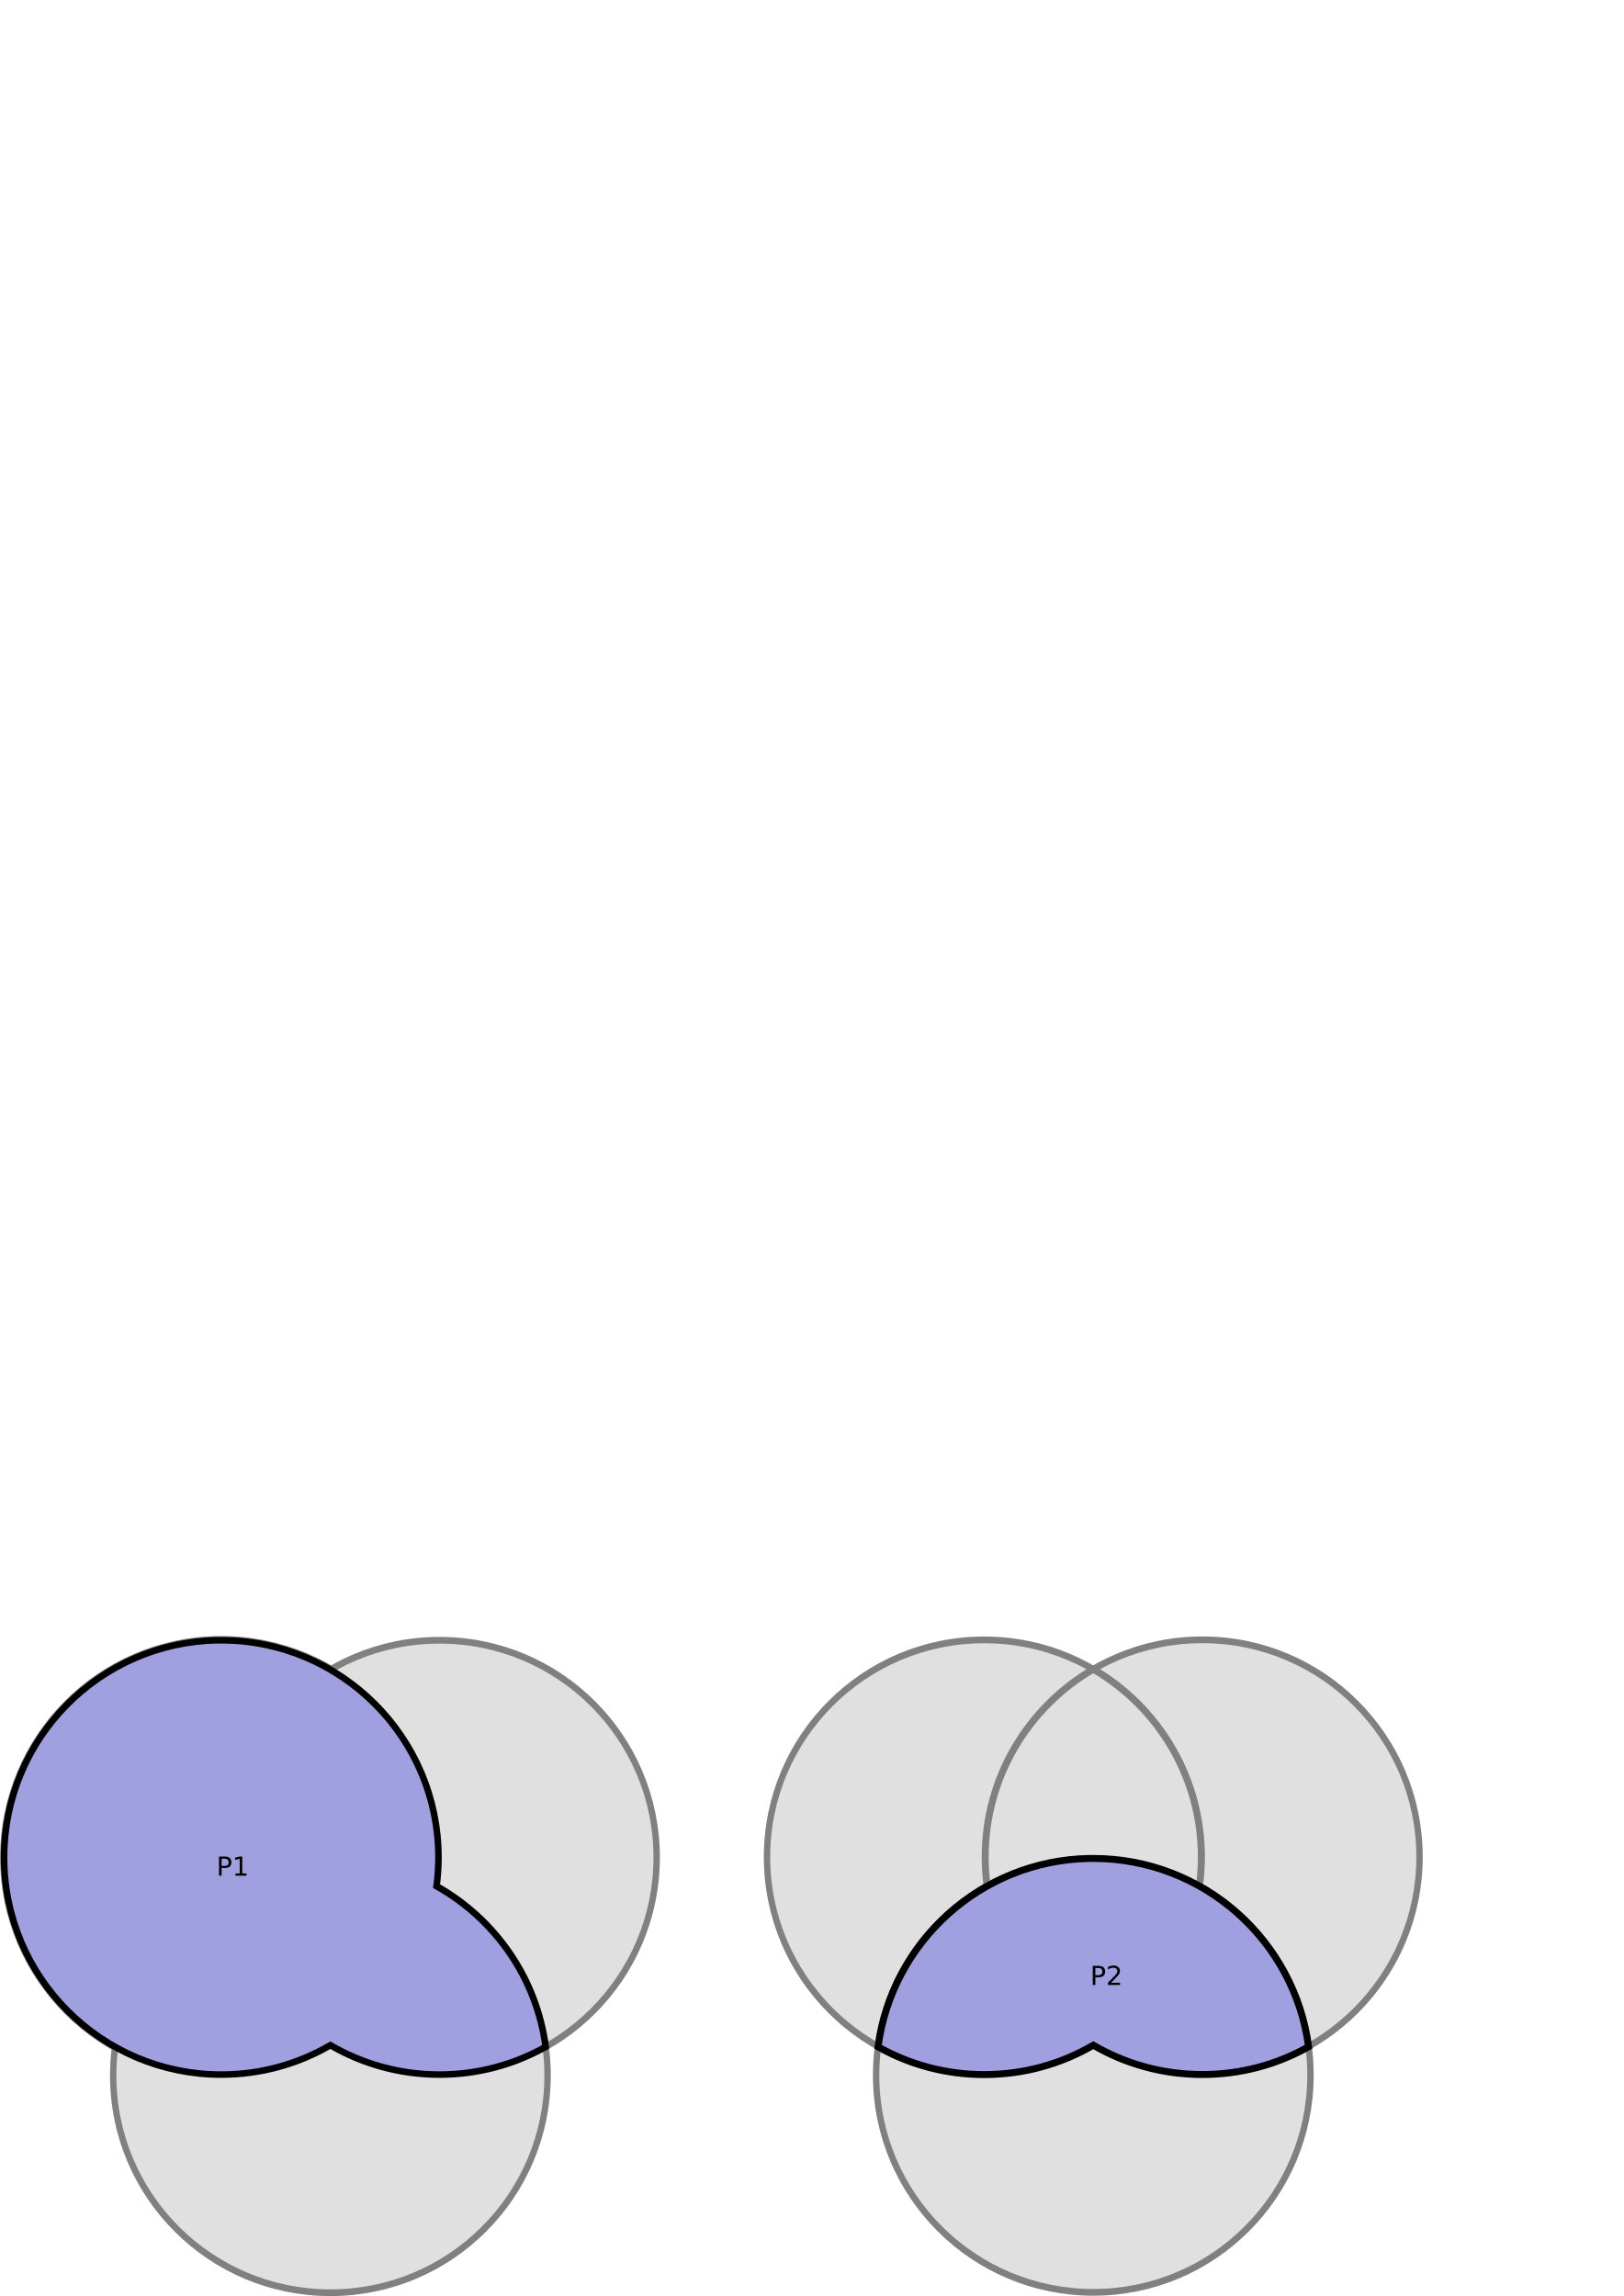
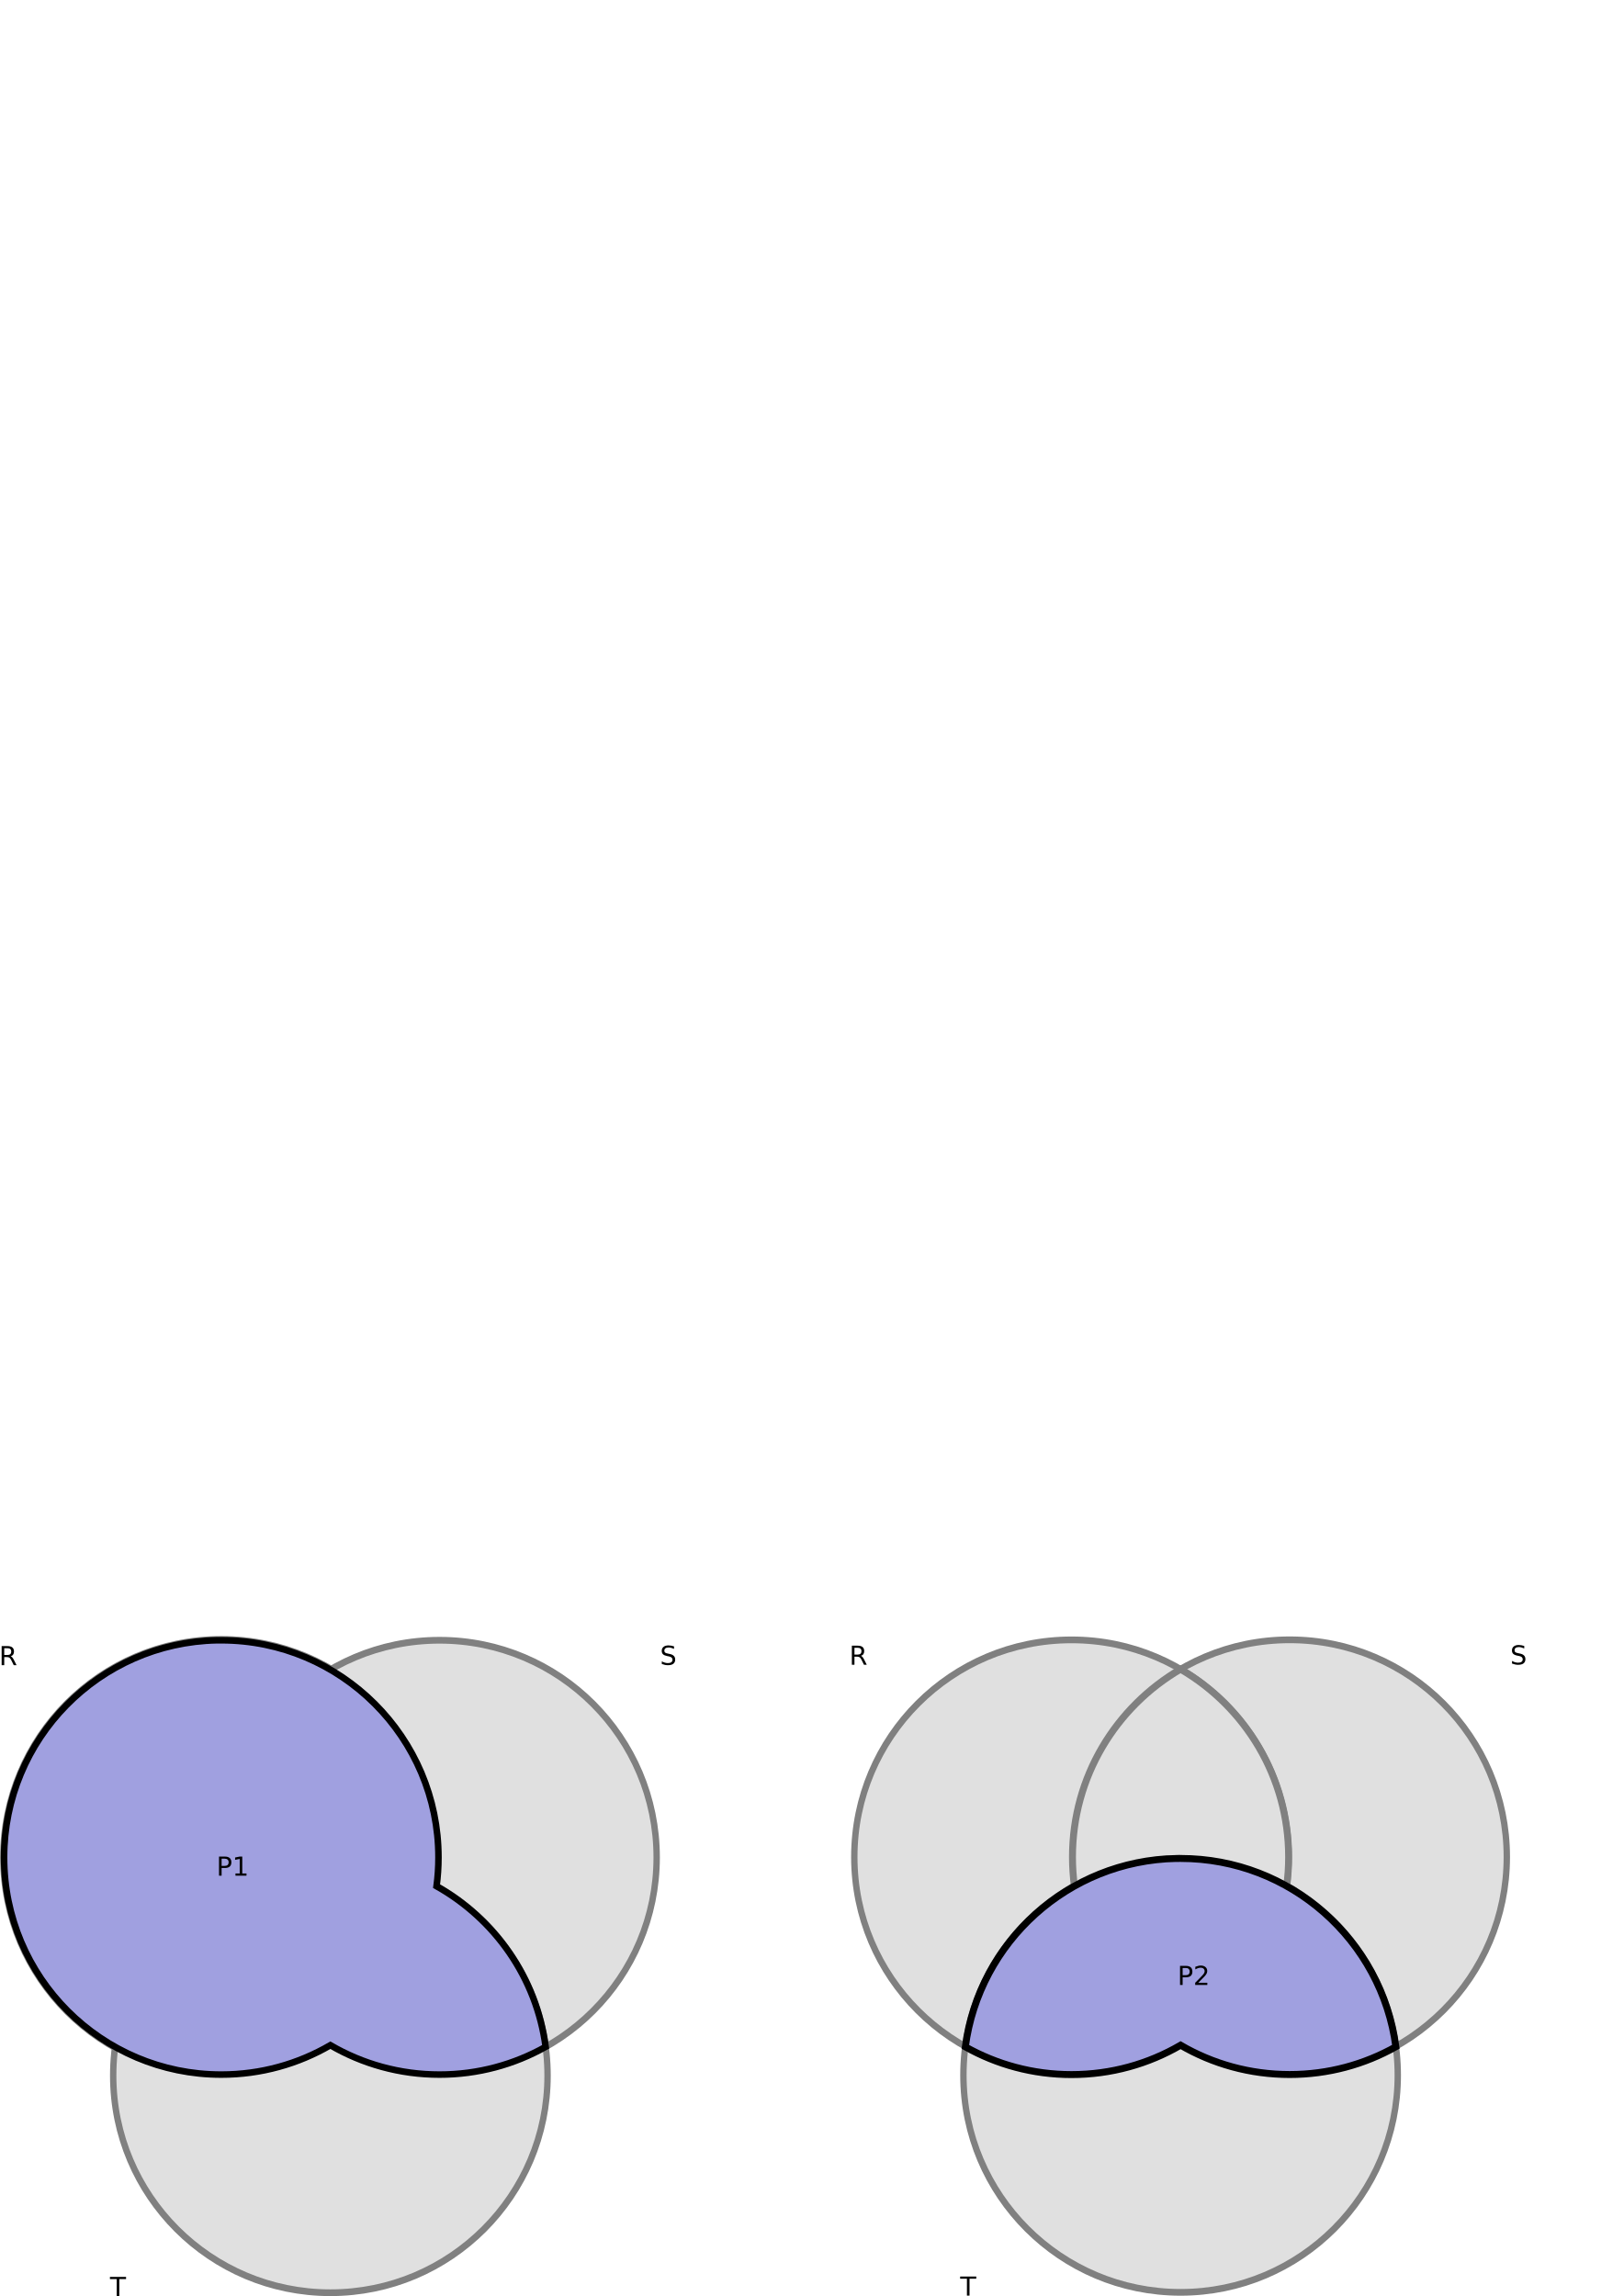
- <svg xmlns="http://www.w3.org/2000/svg" width="744.094" height="1052.362" id="svg1524">
-   <defs id="defs1526" />
+ <svg xmlns="http://www.w3.org/2000/svg" width="744.094" height="1052.362" id="svg1524" version="1.1">
+   <defs id="defs1526">
+     </defs>
  <g id="layer1">
-     <path style="fill:#e0e0e0;fill-opacity:1;fill-rule:nonzero;stroke:#808080;stroke-width:3.185;stroke-miterlimit:4;stroke-dasharray:none;stroke-opacity:1" id="path2209" d="M 411.429 438.076 A 108.571 102.857 0 1 1  194.286,438.076 A 108.571 102.857 0 1 1  411.429 438.076 z" transform="matrix(0.916714,0,0,0.967644,273.3666,427.2291)" />
-     <path style="fill:#e0e0e0;fill-opacity:1;fill-rule:nonzero;stroke:#808080;stroke-width:3.185;stroke-miterlimit:4;stroke-dasharray:none;stroke-opacity:1" id="path2211" d="M 411.429 438.076 A 108.571 102.857 0 1 1  194.286,438.076 A 108.571 102.857 0 1 1  411.429 438.076 z" transform="matrix(0.916714,0,0,0.967643,173.3956,427.2584)" />
+     <path style="fill:#e0e0e0;fill-opacity:1;fill-rule:nonzero;stroke:#808080;stroke-width:3.185;stroke-miterlimit:4;stroke-opacity:1;stroke-dasharray:none" id="path2209" d="m 411.429,438.076 a 108.571,102.857 0 1 1 -217.143,0 108.571,102.857 0 1 1 217.143,0 z" transform="matrix(0.916714,0,0,0.967644,313.3666,427.2291)" />
+     <path style="fill:#e0e0e0;fill-opacity:1;fill-rule:nonzero;stroke:#808080;stroke-width:3.185;stroke-miterlimit:4;stroke-opacity:1;stroke-dasharray:none" id="path2211" d="m 411.429,438.076 a 108.571,102.857 0 1 1 -217.143,0 108.571,102.857 0 1 1 217.143,0 z" transform="matrix(0.916714,0,0,0.967643,213.3956,427.2584)" />
    <path style="opacity:1;fill:#a0a0e0;fill-opacity:1;fill-rule:nonzero;stroke:#808080;stroke-width:3.982;stroke-miterlimit:4;stroke-dasharray:none;stroke-opacity:1" id="path1318" d="M 411.429 438.076 A 108.571 102.857 0 1 1  194.286,438.076 A 108.571 102.857 0 1 1  411.429 438.076 z" transform="matrix(0.916714,0,0,0.967643,-176.2294,427.4314)" />
    <path style="opacity:1;fill:#e0e0e0;fill-opacity:1;fill-rule:nonzero;stroke:#808080;stroke-width:3.185;stroke-miterlimit:4;stroke-dasharray:none;stroke-opacity:1" id="path1316" d="M 411.429 438.076 A 108.571 102.857 0 1 1  194.286,438.076 A 108.571 102.857 0 1 1  411.429 438.076 z" transform="matrix(0.916714,0,0,0.967644,-76.22944,427.4312)" />
    <path style="opacity:1;fill:#e0e0e0;fill-opacity:1;fill-rule:nonzero;stroke:#808080;stroke-width:3.185;stroke-miterlimit:4;stroke-dasharray:none;stroke-opacity:1" id="path1320" d="M 411.429 438.076 A 108.571 102.857 0 1 1  194.286,438.076 A 108.571 102.857 0 1 1  411.429 438.076 z" transform="matrix(0.916714,0,0,0.967643,-126.2294,527.4316)" />
-     <path style="opacity:1;fill:#e0e0e0;fill-opacity:1;fill-rule:nonzero;stroke:#808080;stroke-width:3.185;stroke-miterlimit:4;stroke-dasharray:none;stroke-opacity:1" id="path1314" d="M 411.429 438.076 A 108.571 102.857 0 1 1  194.286,438.076 A 108.571 102.857 0 1 1  411.429 438.076 z" transform="matrix(0.916714,0,0,0.967643,223.3956,527.2586)" />
-     <path style="opacity:1;fill:#e0e0e0;fill-opacity:1;fill-rule:nonzero;stroke:#808080;stroke-width:3.185;stroke-miterlimit:4;stroke-dasharray:none;stroke-opacity:1" d="M 501.014,765.067 C 471.397,782.316 451.483,814.407 451.483,851.13 C 451.483,887.868 471.407,919.98 501.046,937.224 C 530.651,919.972 550.546,887.874 550.546,851.161 C 550.546,814.438 530.633,782.316 501.014,765.067 z " id="path2346" />
-     <g id="g1337" transform="translate(-50.00014,600.1731)" style="fill:#a0a0e0;fill-opacity:1;stroke:#000000;stroke-width:3;stroke-miterlimit:4;stroke-dasharray:none;stroke-opacity:1;opacity:1">
-       <path style="opacity:1;fill:#a0a0e0;fill-opacity:1;fill-rule:nonzero;stroke:#000000;stroke-width:3.185;stroke-miterlimit:4;stroke-dasharray:none;stroke-opacity:1" d="M 549.094,251.812 C 499.486,252.756 458.743,290.055 452.375,338.156 C 466.768,346.248 483.355,350.875 501.031,350.875 C 519.257,350.875 536.334,345.971 551.031,337.406 C 565.716,345.95 582.798,350.844 601,350.844 C 618.686,350.844 635.289,346.224 649.688,338.125 C 643.224,289.417 601.496,251.812 551.031,251.812 C 550.387,251.812 549.735,251.8 549.094,251.812 z " transform="translate(4.026177e-5,-0.173025)" id="path1339" />
+     <path style="fill:#e0e0e0;fill-opacity:1;fill-rule:nonzero;stroke:#808080;stroke-width:3.185;stroke-miterlimit:4;stroke-opacity:1;stroke-dasharray:none" id="path1314" d="m 411.429,438.076 a 108.571,102.857 0 1 1 -217.143,0 108.571,102.857 0 1 1 217.143,0 z" transform="matrix(0.916714,0,0,0.967643,263.3956,527.2586)" />
+     <path style="fill:#e0e0e0;fill-opacity:1;fill-rule:nonzero;stroke:#808080;stroke-width:3.185;stroke-miterlimit:4;stroke-opacity:1;stroke-dasharray:none" d="m 541.014,765.067 c -29.618,17.249 -49.531,49.34 -49.531,86.062 0,36.738 19.924,68.85 49.562,86.094 29.606,-17.252 49.5,-49.349 49.5,-86.062 0,-36.723 -19.912,-68.845 -49.531,-86.094 z" id="path2346" />
+     <g id="g1337" transform="translate(-10.00014,600.1731)" style="fill:#a0a0e0;fill-opacity:1;stroke:#000000;stroke-width:3;stroke-miterlimit:4;stroke-opacity:1;stroke-dasharray:none">
+       <path style="fill:#a0a0e0;fill-opacity:1;fill-rule:nonzero;stroke:#000000;stroke-width:3.185;stroke-miterlimit:4;stroke-opacity:1;stroke-dasharray:none" d="m 549.094,251.812 c -49.608,0.944 -90.351,38.243 -96.719,86.344 14.393,8.091 30.98,12.719 48.656,12.719 18.226,0 35.302,-4.904 50,-13.469 14.684,8.543 31.767,13.438 49.969,13.438 17.686,0 34.289,-4.619 48.688,-12.719 -6.463,-48.708 -48.191,-86.312 -98.656,-86.312 -0.644,0 -1.297,-0.012 -1.938,0 z" transform="translate(4.026177e-5,-0.173025)" id="path1339" />
    </g>
    <path style="fill:#a0a0e0;fill-opacity:1;fill-rule:nonzero;stroke:#000000;stroke-width:3;stroke-miterlimit:4;stroke-dasharray:none;stroke-opacity:1;opacity:1" d="M 99.466,751.815 C 45.415,752.843 1.873,797.05 1.873,851.346 C 1.873,906.286 46.464,950.877 101.404,950.877 C 119.621,950.877 136.711,945.965 151.404,937.409 C 166.097,945.971 183.183,950.877 201.404,950.877 C 219.077,950.877 235.669,946.247 250.06,938.159 C 245.869,906.496 226.769,879.541 200.06,864.534 C 200.633,860.214 200.935,855.821 200.935,851.346 C 200.935,796.406 156.344,751.815 101.404,751.815 C 100.76,751.815 100.107,751.803 99.466,751.815 z " id="path2203" />
    <text xml:space="preserve" style="font-size:12px;font-style:normal;font-weight:normal;fill:#000000;fill-opacity:1;stroke:none;stroke-width:1px;stroke-linecap:butt;stroke-linejoin:miter;stroke-opacity:1;font-family:Bitstream Vera Sans" x="99.197" y="859.707" id="text2746">
      <tspan id="tspan2748" x="99.197" y="859.707">P1</tspan>
    </text>
-     <text xml:space="preserve" style="font-size:12px;font-style:normal;font-weight:normal;fill:#000000;fill-opacity:1;stroke:none;stroke-width:1px;stroke-linecap:butt;stroke-linejoin:miter;stroke-opacity:1;font-family:Bitstream Vera Sans" x="499.604" y="909.794" id="text2750">
-       <tspan id="tspan2752" x="499.604" y="909.794">P2</tspan>
+     <text xml:space="preserve" style="font-size:12px;font-style:normal;font-weight:normal;fill:#000000;fill-opacity:1;stroke:none;font-family:Bitstream Vera Sans" x="539.604" y="909.794" id="text2750">
+       <tspan id="tspan2752" x="539.604" y="909.794">P2</tspan>
+     </text>
+     <text xml:space="preserve" style="font-size:12px;font-style:normal;font-weight:normal;fill:#000000;fill-opacity:1;stroke:none;font-family:Bitstream Vera Sans" x="50.41" y="1052.362" id="text4003-2">
+       <tspan id="tspan4005-2" x="50.41" y="1052.362">T</tspan>
+     </text>
+     <text xml:space="preserve" style="font-size:12px;font-style:normal;font-weight:normal;fill:#000000;fill-opacity:1;stroke:none;font-family:Bitstream Vera Sans" x="440.035" y="1052.189" id="text4003-37">
+       <tspan id="tspan4005-9" x="440.035" y="1052.189">T</tspan>
+     </text>
+     <text xml:space="preserve" style="font-size:12px;font-style:normal;font-weight:normal;fill:#000000;fill-opacity:1;stroke:none;font-family:Bitstream Vera Sans" x="-0.418" y="763.226" id="text2227">
+       <tspan id="tspan2229" x="-0.418" y="763.226">R</tspan>
+     </text>
+     <text xml:space="preserve" style="font-size:12px;font-style:normal;font-weight:normal;fill:#000000;fill-opacity:1;stroke:none;font-family:Bitstream Vera Sans" x="302.466" y="763.067" id="text2231">
+       <tspan id="tspan2233" x="302.466" y="763.067">S</tspan>
+     </text>
+     <text xml:space="preserve" style="font-size:12px;font-style:normal;font-weight:normal;fill:#000000;fill-opacity:1;stroke:none;font-family:Bitstream Vera Sans" x="389.209" y="763.037" id="text2227-6">
+       <tspan id="tspan2229-2" x="389.209" y="763.037">R</tspan>
+     </text>
+     <text xml:space="preserve" style="font-size:12px;font-style:normal;font-weight:normal;fill:#000000;fill-opacity:1;stroke:none;font-family:Bitstream Vera Sans" x="692.093" y="762.879" id="text2231-7">
+       <tspan id="tspan2233-0" x="692.093" y="762.879">S</tspan>
    </text>
  </g>
</svg>
